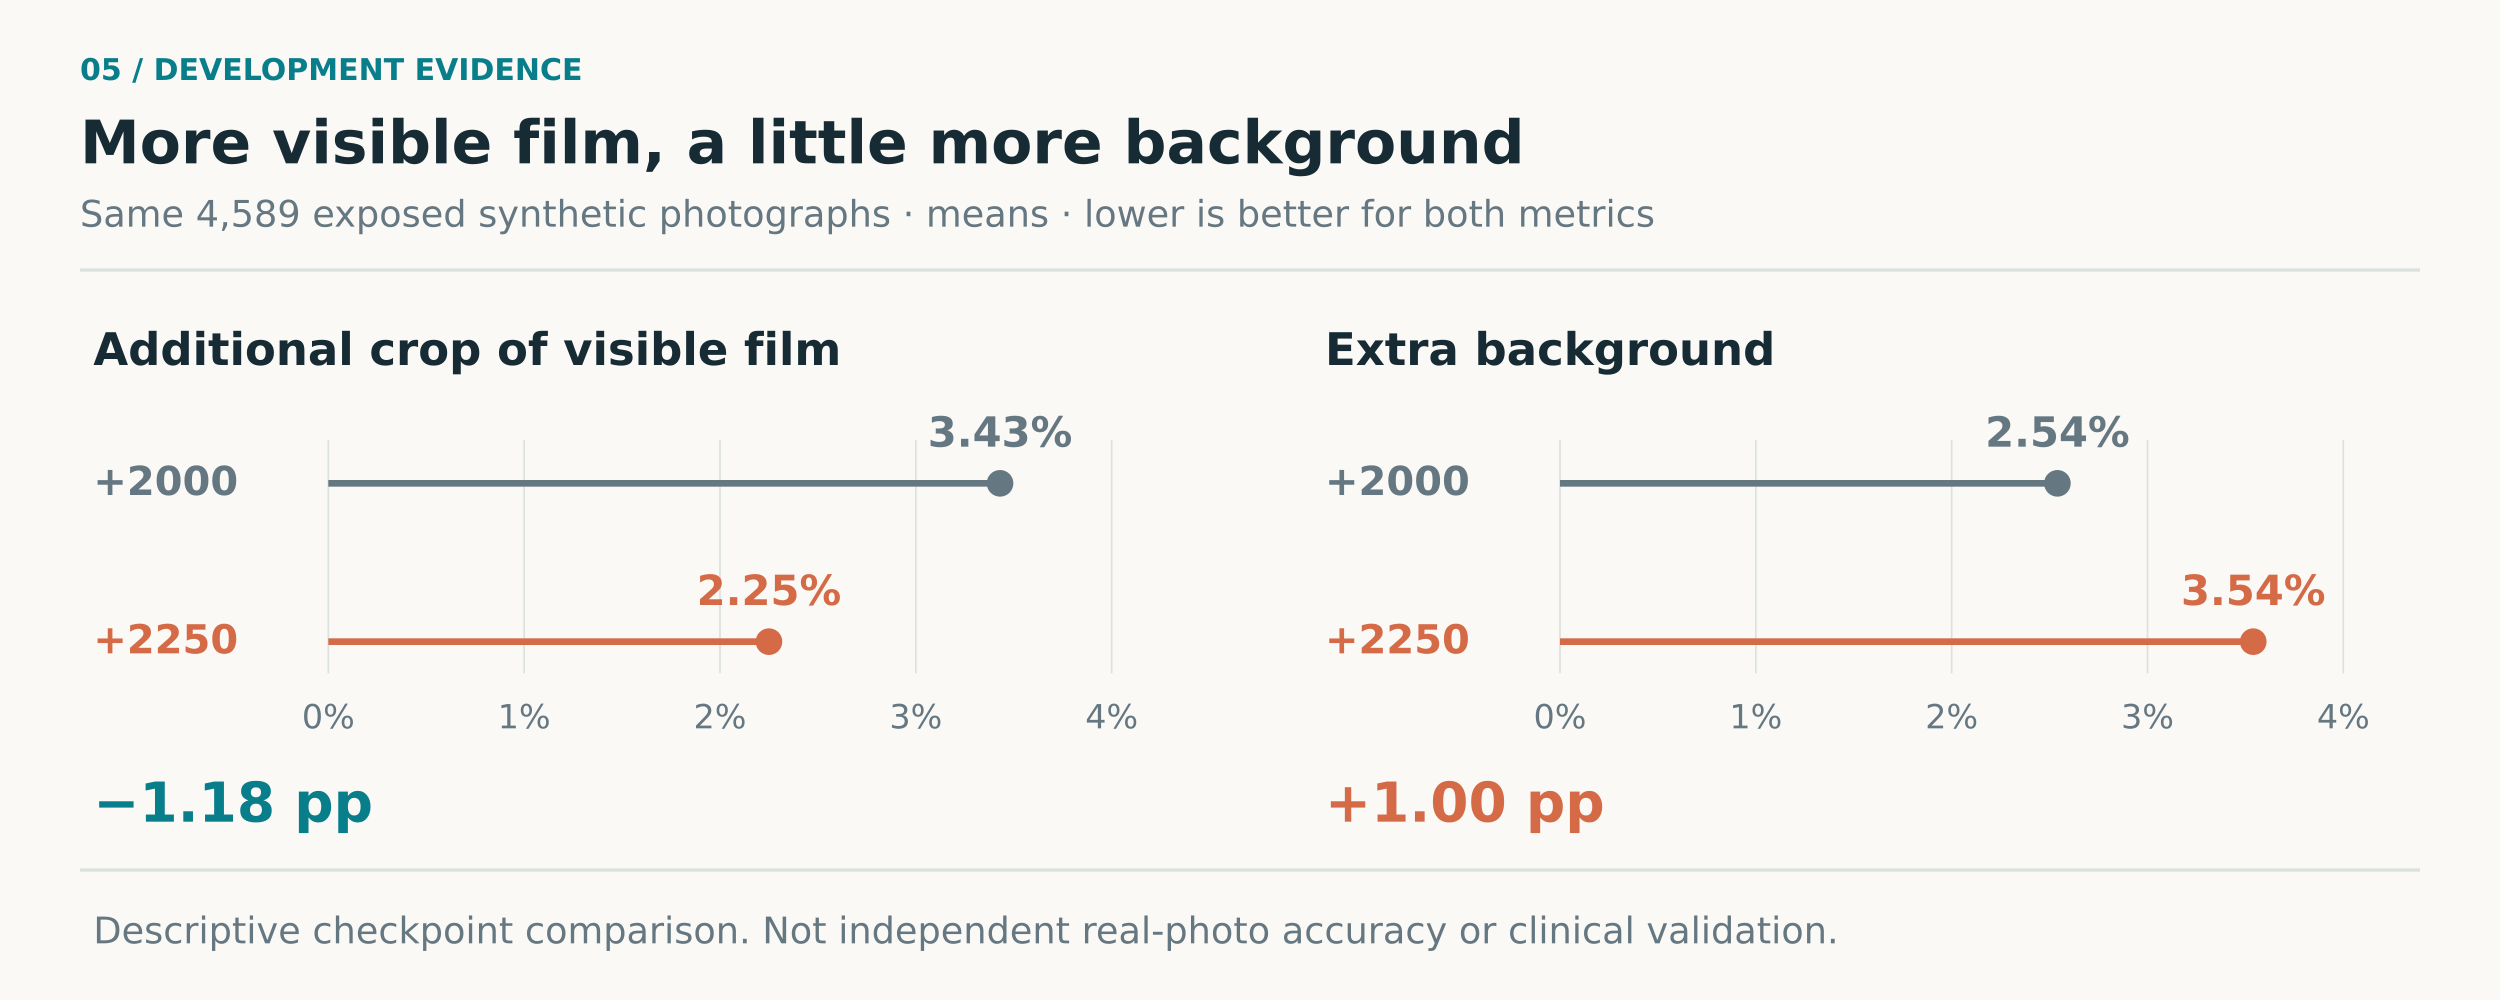
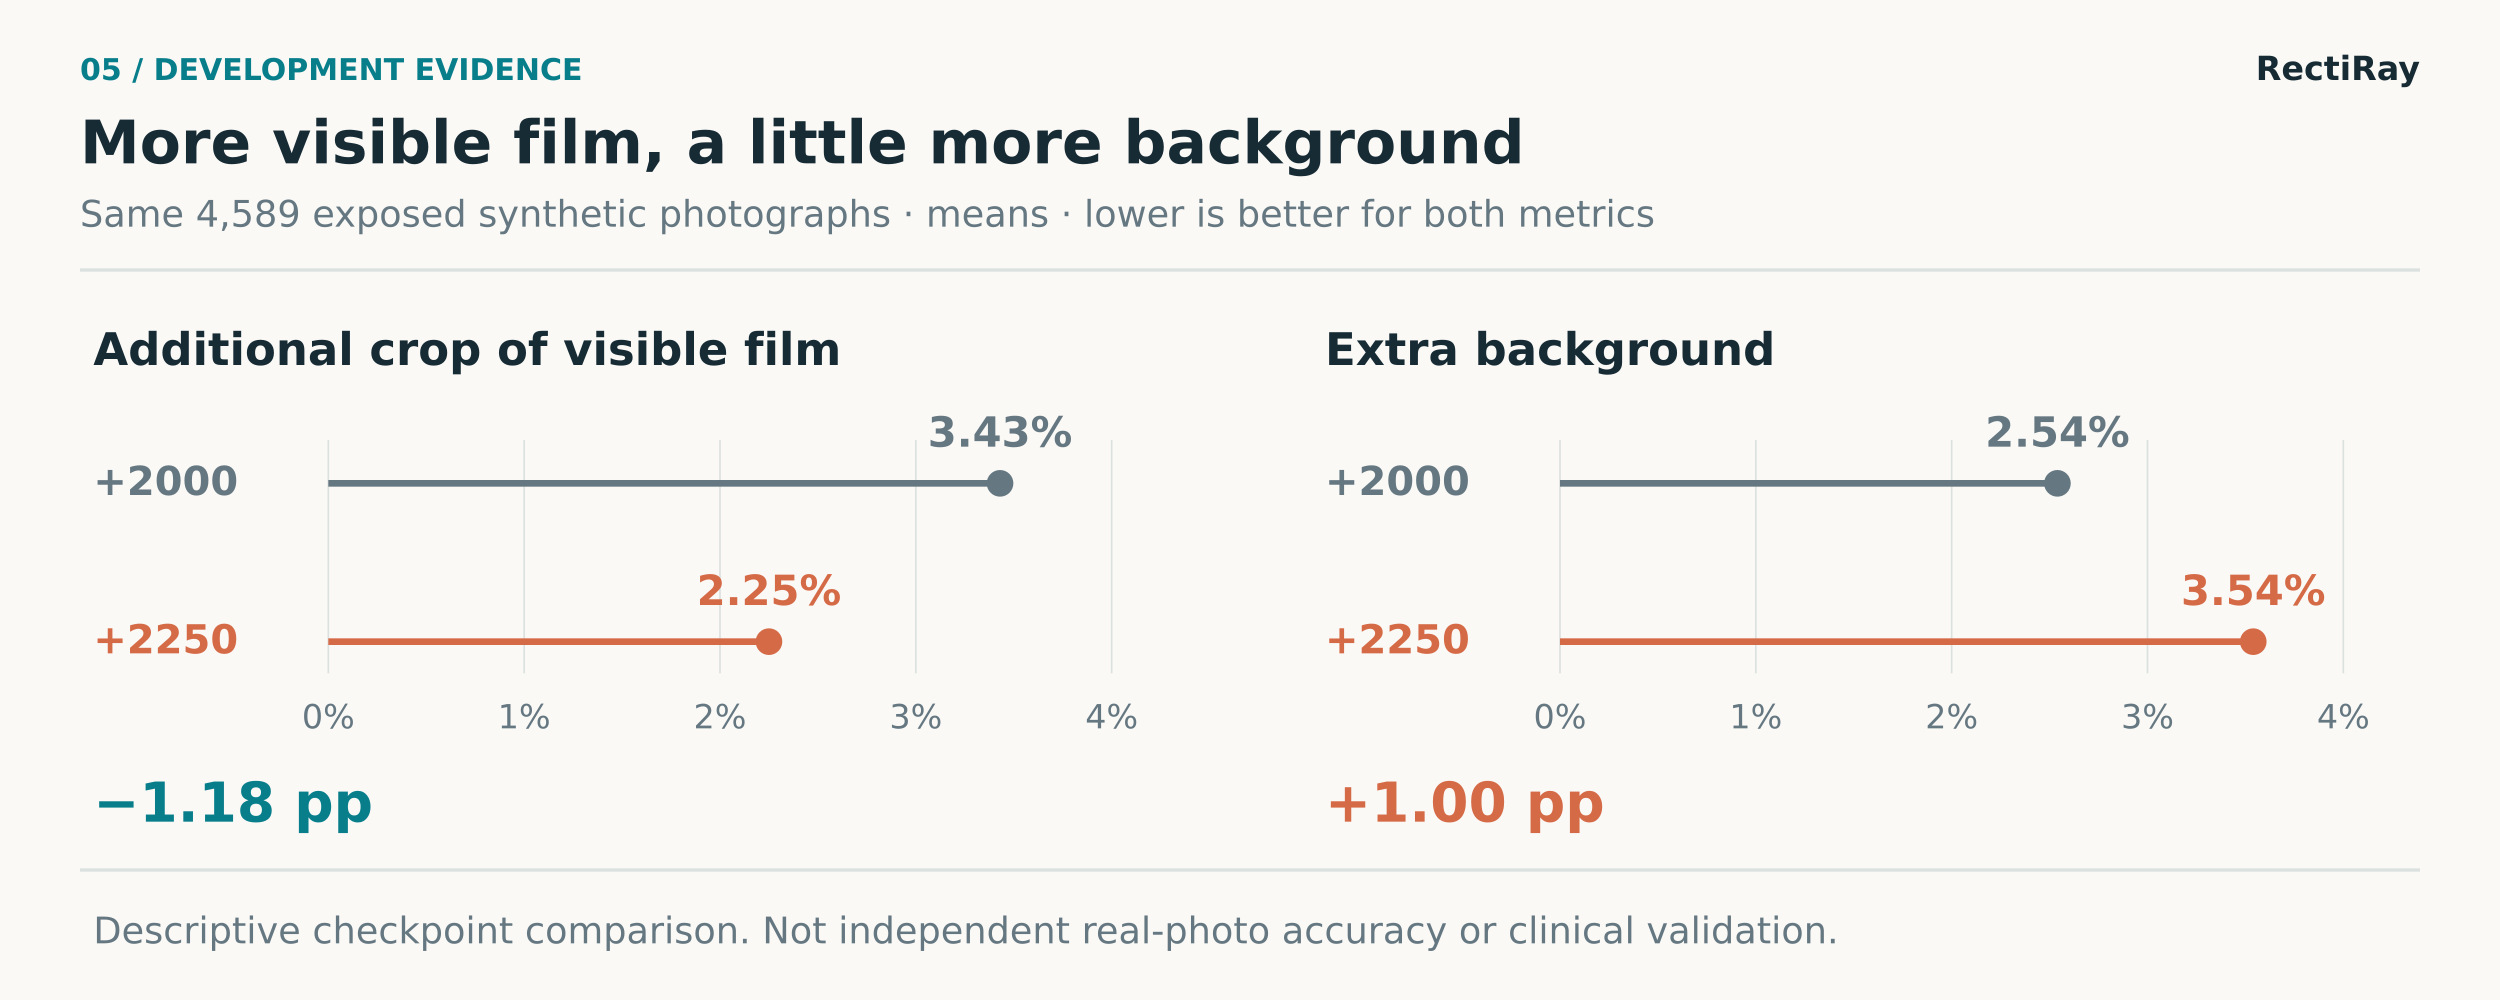
<svg xmlns="http://www.w3.org/2000/svg" width="1500" height="600" viewBox="0 0 1500 600" role="img" aria-labelledby="title desc">
  <defs>
    <style>text{font-family:"DejaVu Sans","Noto Sans CJK SC",sans-serif;fill:#172b35}.small{fill:#657781}</style>
    <pattern id="hatch" width="12" height="12" patternUnits="userSpaceOnUse">
      <rect width="12" height="12" fill="#faf9f6" />
      <path d="M-3 3L3-3M0 12L12 0M9 15L15 9" stroke="#d56a46" stroke-width="1.3" />
    </pattern>
    <marker id="arrow" viewBox="0 0 10 10" refX="9" refY="5" markerWidth="6" markerHeight="6" orient="auto">
      <path d="M0 0L10 5L0 10Z" fill="#657781" />
    </marker>
  </defs>
  <rect width="1500" height="600" fill="#faf9f6" />
  <text x="48" y="48" font-size="18" font-weight="700" text-anchor="start" style="fill:#087e8b">05 / DEVELOPMENT EVIDENCE</text>
+   <text x="1452" y="48" font-size="20" font-weight="700" text-anchor="end" style="fill:#172b35">RectiRay</text>
  <text x="48" y="98" font-size="36" font-weight="700" text-anchor="start" style="fill:#172b35">More visible film, a little more background</text>
  <text x="48" y="136" font-size="22" font-weight="400" text-anchor="start" style="fill:#657781">Same 4,589 exposed synthetic photographs · means · lower is better for both metrics</text>
  <line x1="48" y1="162" x2="1452" y2="162" stroke="#dbe1df" stroke-width="2" />
  <text x="56" y="219" font-size="27" font-weight="700" text-anchor="start" style="fill:#172b35">Additional crop of visible film</text>
  <line x1="197.0" y1="264" x2="197.0" y2="404" stroke="#dbe1df" stroke-width="1" />
  <text x="197.0" y="437" font-size="20" font-weight="400" text-anchor="middle" style="fill:#657781">0%</text>
  <line x1="314.5" y1="264" x2="314.5" y2="404" stroke="#dbe1df" stroke-width="1" />
  <text x="314.5" y="437" font-size="20" font-weight="400" text-anchor="middle" style="fill:#657781">1%</text>
  <line x1="432.0" y1="264" x2="432.0" y2="404" stroke="#dbe1df" stroke-width="1" />
  <text x="432.0" y="437" font-size="20" font-weight="400" text-anchor="middle" style="fill:#657781">2%</text>
  <line x1="549.5" y1="264" x2="549.5" y2="404" stroke="#dbe1df" stroke-width="1" />
  <text x="549.5" y="437" font-size="20" font-weight="400" text-anchor="middle" style="fill:#657781">3%</text>
  <line x1="667.0" y1="264" x2="667.0" y2="404" stroke="#dbe1df" stroke-width="1" />
  <text x="667.0" y="437" font-size="20" font-weight="400" text-anchor="middle" style="fill:#657781">4%</text>
  <text x="56" y="297" font-size="24" font-weight="700" text-anchor="start" style="fill:#657781">+2000</text>
  <line x1="197" y1="290" x2="600.025" y2="290" stroke="#657781" stroke-width="4" />
  <circle cx="600.025" cy="290" r="8" fill="#657781" />
  <text x="600.025" y="268" font-size="25" font-weight="700" text-anchor="middle" style="fill:#657781">3.43%</text>
  <text x="56" y="392" font-size="24" font-weight="700" text-anchor="start" style="fill:#d56a46">+2250</text>
  <line x1="197" y1="385" x2="461.375" y2="385" stroke="#d56a46" stroke-width="4" />
  <circle cx="461.375" cy="385" r="8" fill="#d56a46" />
  <text x="461.375" y="363" font-size="25" font-weight="700" text-anchor="middle" style="fill:#d56a46">2.25%</text>
  <text x="56" y="493" font-size="33" font-weight="700" text-anchor="start" style="fill:#087e8b">−1.18 pp</text>
  <text x="795" y="219" font-size="27" font-weight="700" text-anchor="start" style="fill:#172b35">Extra background</text>
  <line x1="936.0" y1="264" x2="936.0" y2="404" stroke="#dbe1df" stroke-width="1" />
  <text x="936.0" y="437" font-size="20" font-weight="400" text-anchor="middle" style="fill:#657781">0%</text>
  <line x1="1053.5" y1="264" x2="1053.5" y2="404" stroke="#dbe1df" stroke-width="1" />
  <text x="1053.5" y="437" font-size="20" font-weight="400" text-anchor="middle" style="fill:#657781">1%</text>
  <line x1="1171.0" y1="264" x2="1171.0" y2="404" stroke="#dbe1df" stroke-width="1" />
  <text x="1171.0" y="437" font-size="20" font-weight="400" text-anchor="middle" style="fill:#657781">2%</text>
  <line x1="1288.5" y1="264" x2="1288.5" y2="404" stroke="#dbe1df" stroke-width="1" />
  <text x="1288.5" y="437" font-size="20" font-weight="400" text-anchor="middle" style="fill:#657781">3%</text>
  <line x1="1406.0" y1="264" x2="1406.0" y2="404" stroke="#dbe1df" stroke-width="1" />
  <text x="1406.0" y="437" font-size="20" font-weight="400" text-anchor="middle" style="fill:#657781">4%</text>
  <text x="795" y="297" font-size="24" font-weight="700" text-anchor="start" style="fill:#657781">+2000</text>
  <line x1="936" y1="290" x2="1234.45" y2="290" stroke="#657781" stroke-width="4" />
  <circle cx="1234.45" cy="290" r="8" fill="#657781" />
  <text x="1234.45" y="268" font-size="25" font-weight="700" text-anchor="middle" style="fill:#657781">2.54%</text>
  <text x="795" y="392" font-size="24" font-weight="700" text-anchor="start" style="fill:#d56a46">+2250</text>
  <line x1="936" y1="385" x2="1351.95" y2="385" stroke="#d56a46" stroke-width="4" />
  <circle cx="1351.95" cy="385" r="8" fill="#d56a46" />
  <text x="1351.95" y="363" font-size="25" font-weight="700" text-anchor="middle" style="fill:#d56a46">3.54%</text>
  <text x="795" y="493" font-size="33" font-weight="700" text-anchor="start" style="fill:#d56a46">+1.00 pp</text>
  <line x1="48" y1="522" x2="1452" y2="522" stroke="#dbe1df" stroke-width="2" />
  <text x="56" y="566" font-size="22" font-weight="400" text-anchor="start" style="fill:#657781">Descriptive checkpoint comparison. Not independent real-photo accuracy or clinical validation.</text>
</svg>
